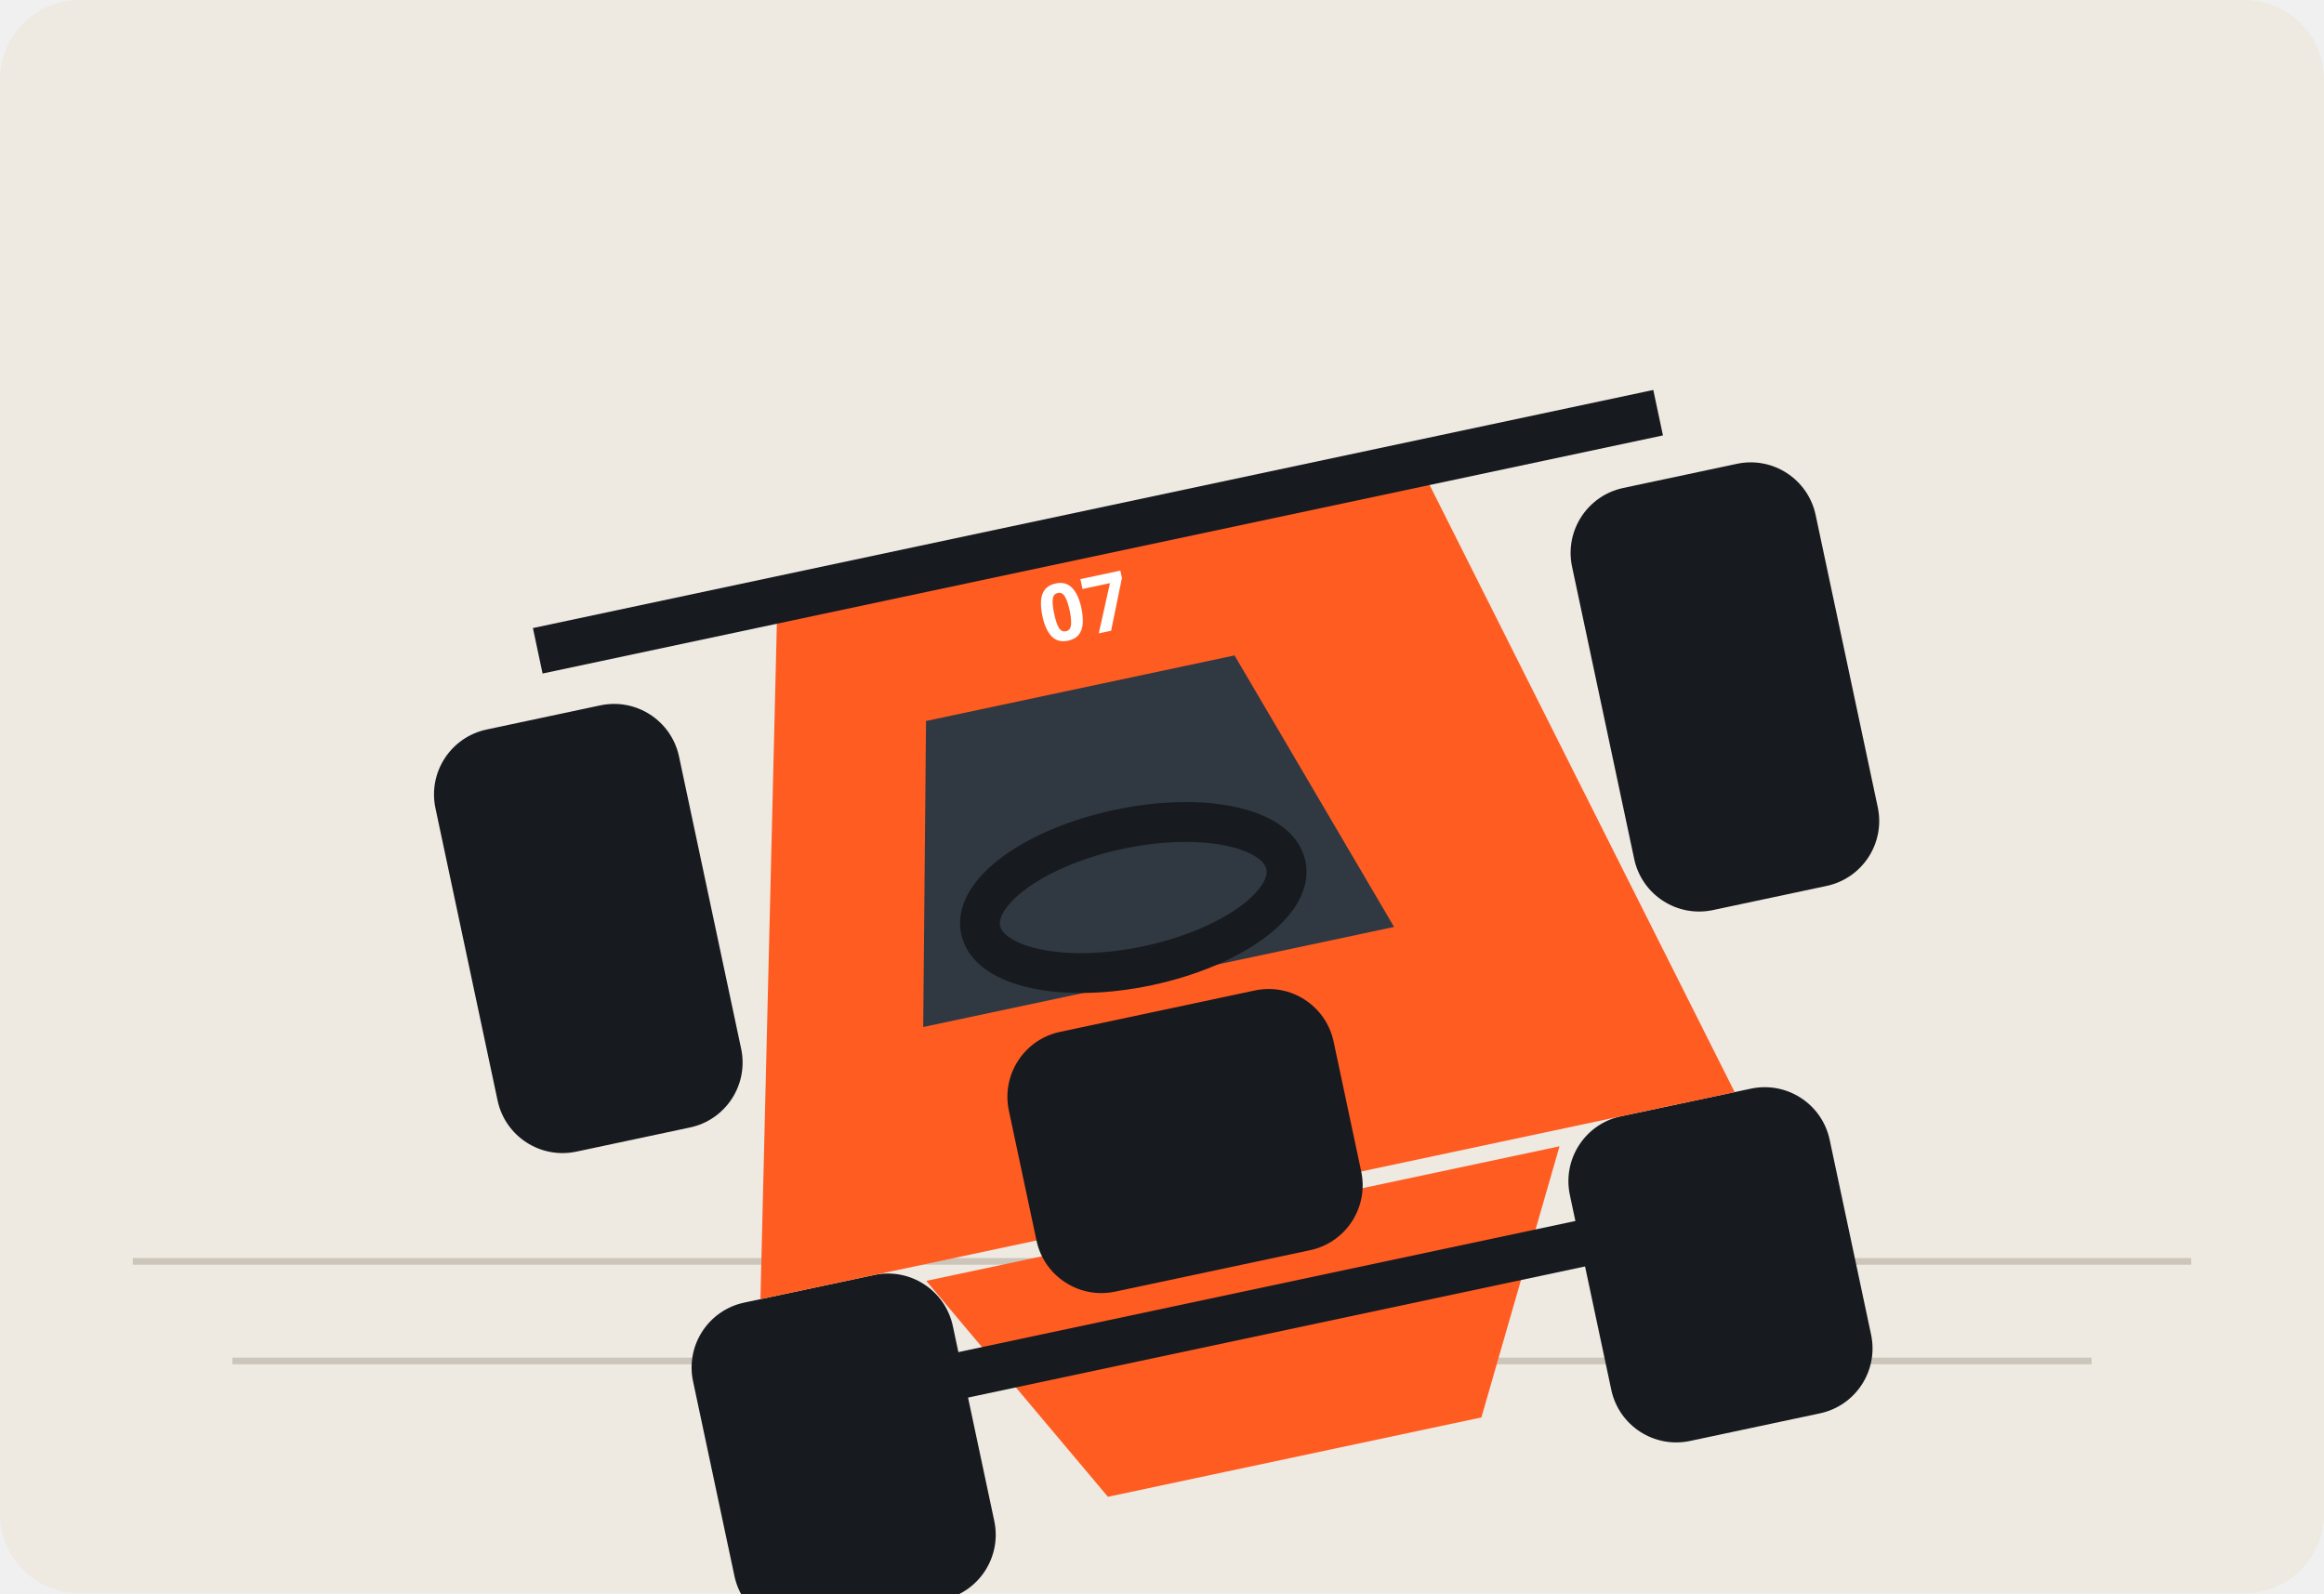
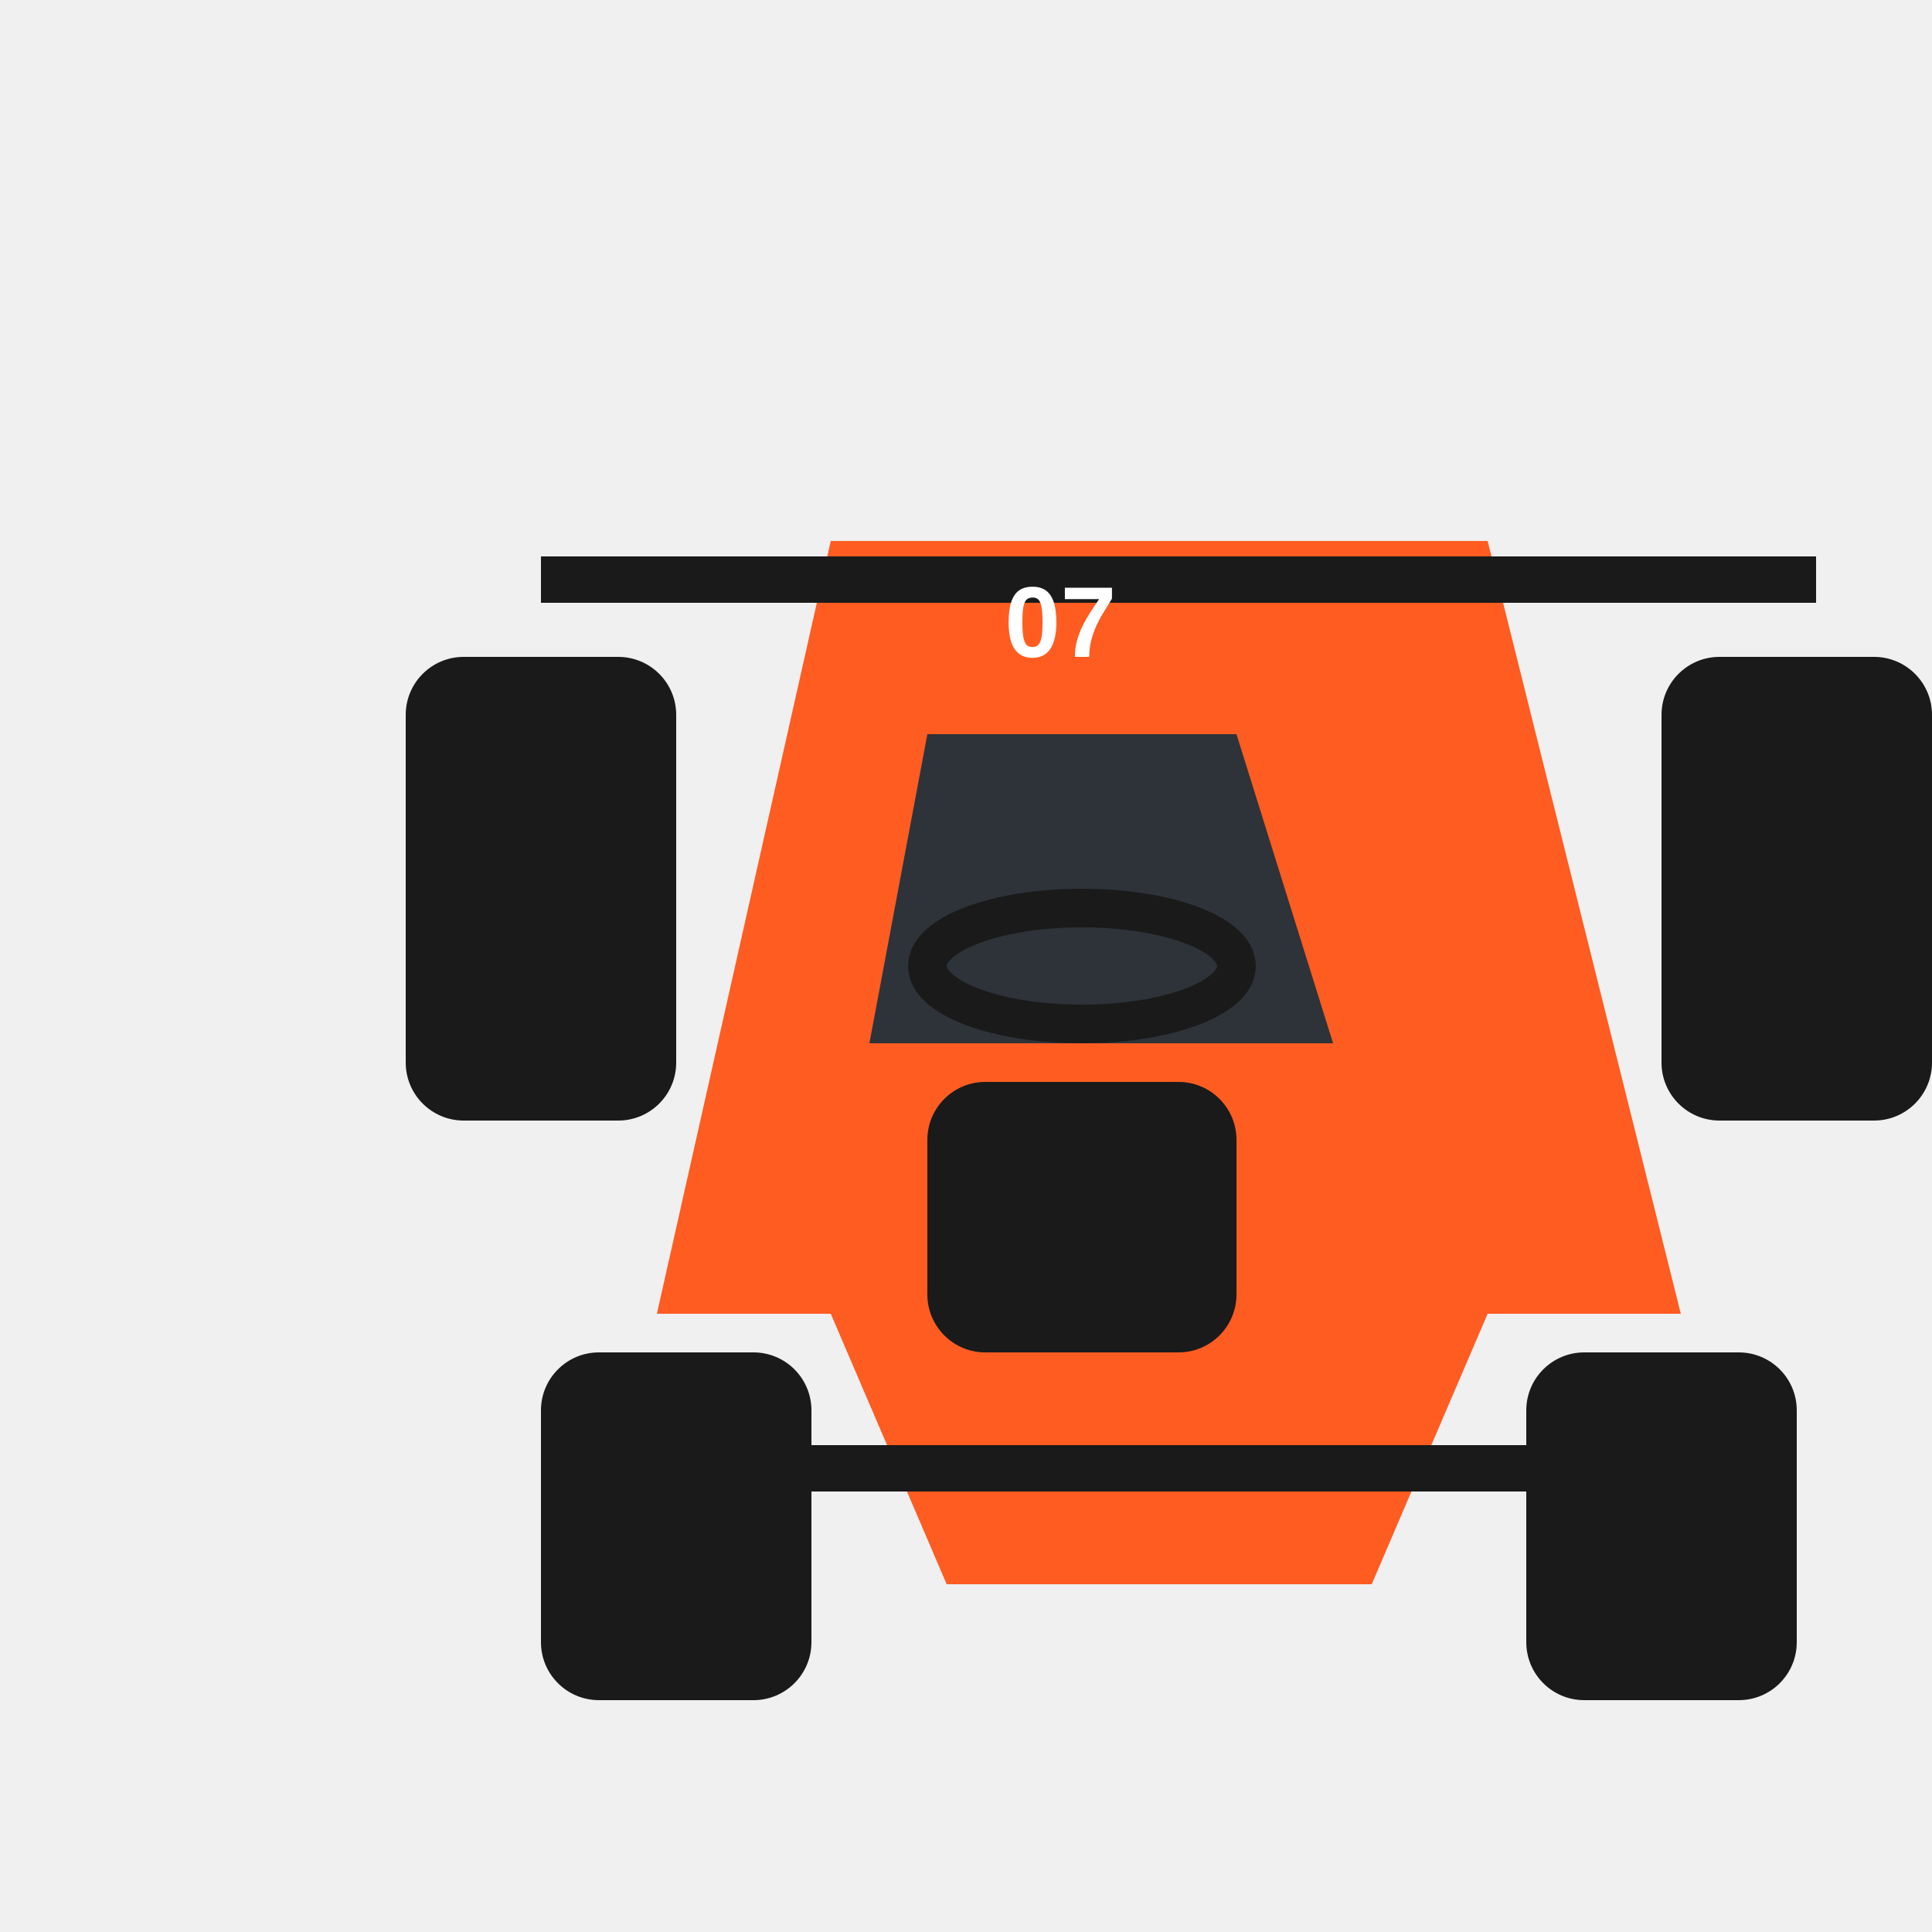
- <svg xmlns="http://www.w3.org/2000/svg" viewBox="0 0 700 480">
-   <rect width="700" height="480" rx="24" fill="#eee9e1" />
-   <path d="M40 380h620M70 410h560" stroke="#ccc5ba" stroke-width="2" />
-   <g transform="translate(80 60) rotate(-12 260 180)">
-     <rect x="55" y="120" width="75" height="130" rx="20" fill="#171b1f" />
-     <rect x="405" y="120" width="75" height="130" rx="20" fill="#171b1f" />
-     <rect x="95" y="305" width="80" height="100" rx="20" fill="#171b1f" />
-     <rect x="365" y="305" width="80" height="100" rx="20" fill="#171b1f" />
-     <path d="M170 95h195l55 210H120z" fill="#ff5c22" />
-     <path d="M170 310h195l-40 75H210z" fill="#ff5c22" />
-     <path d="M205 145h95l30 90H185z" fill="#303941" />
-     <rect x="205" y="245" width="100" height="80" rx="20" fill="#171b1f" />
-     <ellipse cx="255" cy="210" rx="47" ry="21" fill="none" stroke="#171b1f" stroke-width="12" />
-     <path d="M95 100h345M100 340h340" stroke="#171b1f" stroke-width="14" />
-     <text x="245" y="130" font-family="sans-serif" font-weight="bold" font-size="24" fill="white">07</text>
+ <svg xmlns="http://www.w3.org/2000/svg" viewBox="0 0 500 500">
+   <g transform="translate(50 50)">
+     <rect x="55" y="120" width="70" height="120" rx="15" fill="#1a1a1a" />
+     <rect x="380" y="120" width="70" height="120" rx="15" fill="#1a1a1a" />
+     <rect x="90" y="300" width="70" height="90" rx="15" fill="#1a1a1a" />
+     <rect x="345" y="300" width="70" height="90" rx="15" fill="#1a1a1a" />
+     <path d="M165 90h170l50 200H120z" fill="#ff5c22" />
+     <path d="M165 290h170l-30 70H195z" fill="#ff5c22" />
+     <path d="M190 140h80l25 80H175z" fill="#2d3339" />
+     <rect x="190" y="230" width="80" height="70" rx="15" fill="#1a1a1a" />
+     <ellipse cx="230" cy="200" rx="40" ry="15" fill="none" stroke="#1a1a1a" stroke-width="10" />
+     <path d="M90 100h330M95 330h320" stroke="#1a1a1a" stroke-width="12" />
+     <text x="210" y="120" font-family="Arial, sans-serif" font-weight="bold" font-size="26" fill="#ffffff">07</text>
  </g>
</svg>
